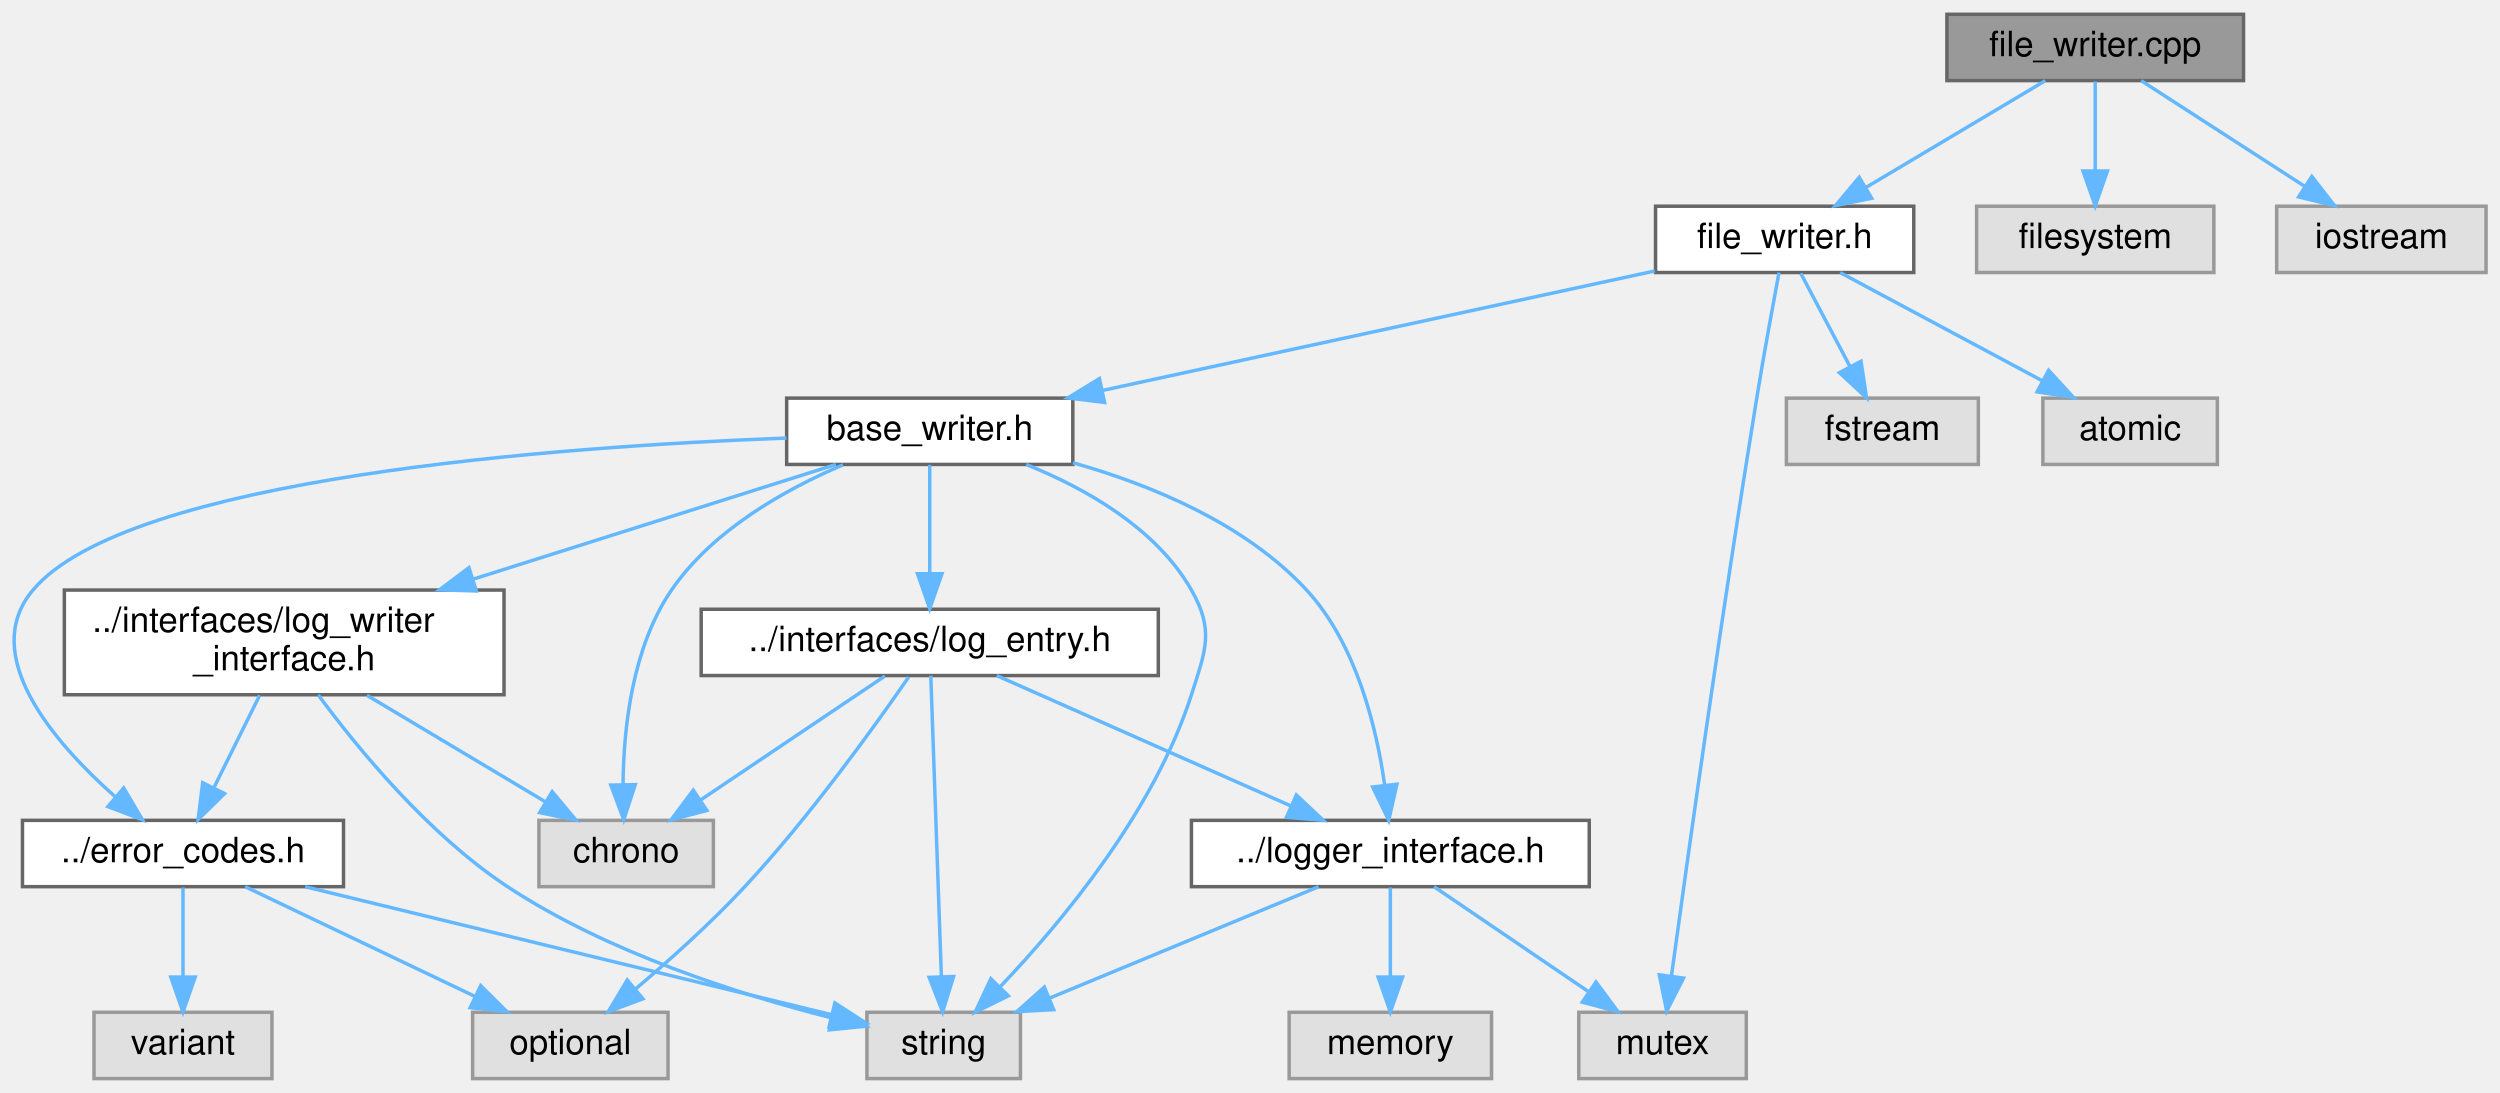
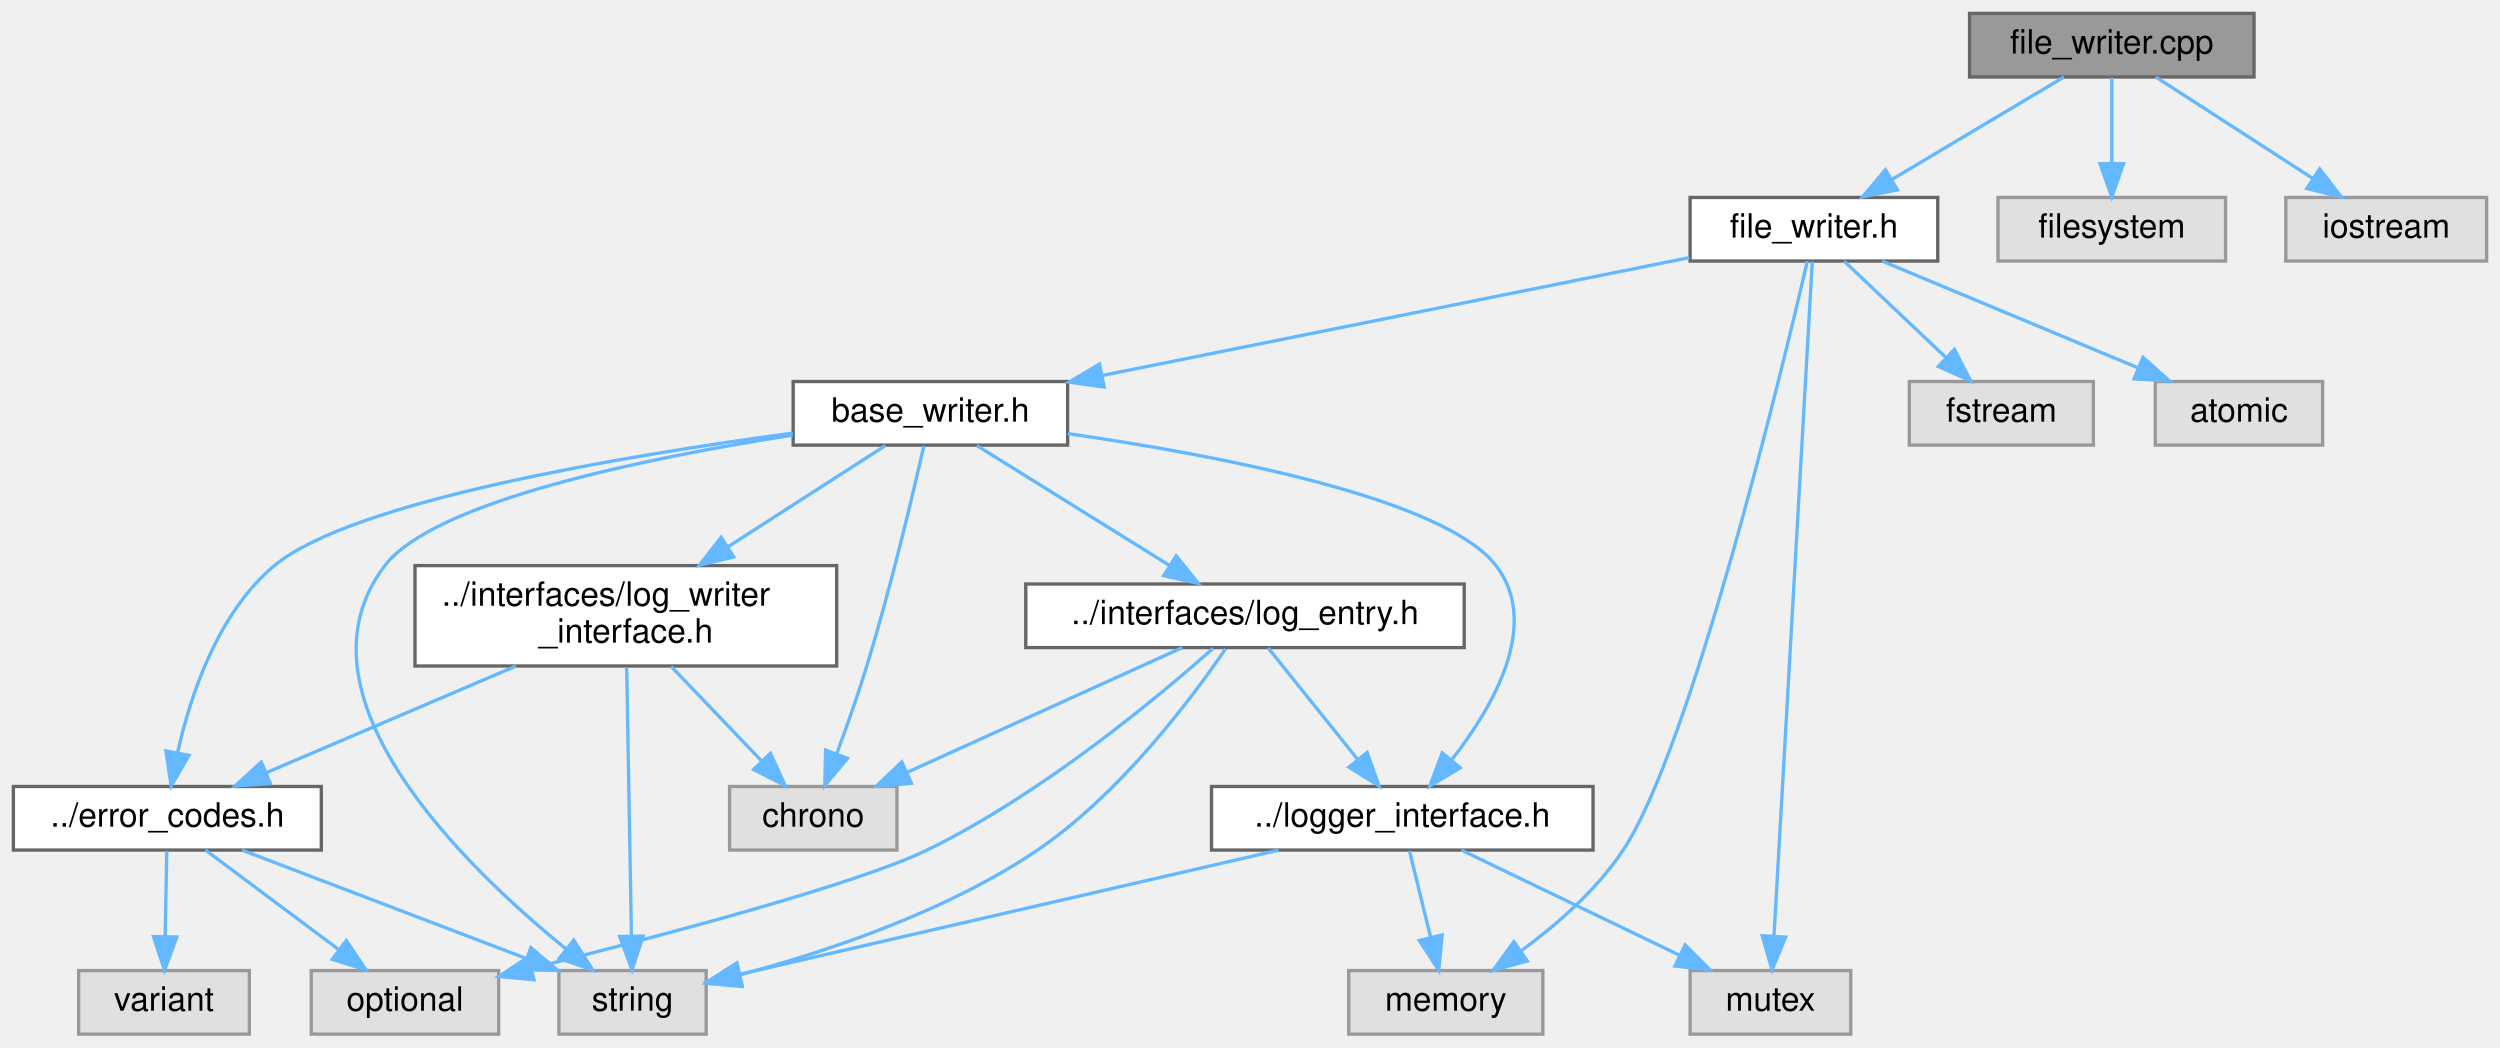
- <svg xmlns="http://www.w3.org/2000/svg" xmlns:xlink="http://www.w3.org/1999/xlink" width="716pt" height="313pt" viewBox="0.00 0.00 716.44 313.00">
+ <svg xmlns="http://www.w3.org/2000/svg" xmlns:xlink="http://www.w3.org/1999/xlink" width="747pt" height="313pt" viewBox="0.00 0.00 747.00 313.00">
  <g id="graph0" class="graph" transform="scale(1 1) rotate(0) translate(4 309)">
    <g id="Node000001" class="node">
      <g id="a_Node000001">
        <a xlink:title=" ">
-           <polygon fill="#999999" stroke="#666666" points="638.94,-305 553.94,-305 553.94,-286 638.94,-286 638.94,-305" />
-           <text text-anchor="middle" x="596.44" y="-293" font-family="Helvetica,sans-Serif" font-size="10.00">file_writer.cpp</text>
+           <polygon fill="#999999" stroke="#666666" points="669.5,-305 584.5,-305 584.5,-286 669.5,-286 669.5,-305" />
+           <text text-anchor="middle" x="627" y="-293" font-family="Helvetica,sans-Serif" font-size="10.00">file_writer.cpp</text>
        </a>
      </g>
    </g>
    <g id="Node000002" class="node">
      <g id="a_Node000002">
        <a xlink:href="file__writer_8h.html" target="_top" xlink:title=" ">
-           <polygon fill="white" stroke="#666666" points="544.44,-250 470.44,-250 470.44,-231 544.44,-231 544.44,-250" />
-           <text text-anchor="middle" x="507.44" y="-238" font-family="Helvetica,sans-Serif" font-size="10.00">file_writer.h</text>
+           <polygon fill="white" stroke="#666666" points="575,-250 501,-250 501,-231 575,-231 575,-250" />
+           <text text-anchor="middle" x="538" y="-238" font-family="Helvetica,sans-Serif" font-size="10.00">file_writer.h</text>
        </a>
      </g>
    </g>
    <g id="edge1_Node000001_Node000002" class="edge">
      <g id="a_edge1_Node000001_Node000002">
        <a xlink:title=" ">
-           <path fill="none" stroke="#63b8ff" d="M582.14,-285.98C568.34,-277.77 547.2,-265.18 530.92,-255.49" />
-           <polygon fill="#63b8ff" stroke="#63b8ff" points="532.38,-252.28 522,-250.17 528.8,-258.29 532.38,-252.28" />
+           <path fill="none" stroke="#63b8ff" d="M612.7,-285.98C598.9,-277.77 577.76,-265.18 561.49,-255.49" />
+           <polygon fill="#63b8ff" stroke="#63b8ff" points="562.94,-252.28 552.56,-250.17 559.36,-258.29 562.94,-252.28" />
        </a>
      </g>
    </g>
    <g id="Node000016" class="node">
      <g id="a_Node000016">
        <a xlink:title=" ">
-           <polygon fill="#e0e0e0" stroke="#999999" points="630.44,-250 562.44,-250 562.44,-231 630.44,-231 630.44,-250" />
-           <text text-anchor="middle" x="596.44" y="-238" font-family="Helvetica,sans-Serif" font-size="10.00">filesystem</text>
-         </a>
-       </g>
-     </g>
-     <g id="edge25_Node000001_Node000016" class="edge">
-       <g id="a_edge25_Node000001_Node000016">
-         <a xlink:title=" ">
-           <path fill="none" stroke="#63b8ff" d="M596.44,-285.75C596.44,-278.8 596.44,-268.85 596.44,-260.13" />
-           <polygon fill="#63b8ff" stroke="#63b8ff" points="599.94,-260.09 596.44,-250.09 592.94,-260.09 599.94,-260.09" />
+           <polygon fill="#e0e0e0" stroke="#999999" points="661,-250 593,-250 593,-231 661,-231 661,-250" />
+           <text text-anchor="middle" x="627" y="-238" font-family="Helvetica,sans-Serif" font-size="10.00">filesystem</text>
+         </a>
+       </g>
+     </g>
+     <g id="edge26_Node000001_Node000016" class="edge">
+       <g id="a_edge26_Node000001_Node000016">
+         <a xlink:title=" ">
+           <path fill="none" stroke="#63b8ff" d="M627,-285.75C627,-278.8 627,-268.85 627,-260.13" />
+           <polygon fill="#63b8ff" stroke="#63b8ff" points="630.5,-260.09 627,-250.09 623.5,-260.09 630.5,-260.09" />
        </a>
      </g>
    </g>
    <g id="Node000017" class="node">
      <g id="a_Node000017">
        <a xlink:title=" ">
-           <polygon fill="#e0e0e0" stroke="#999999" points="708.44,-250 648.44,-250 648.44,-231 708.44,-231 708.44,-250" />
-           <text text-anchor="middle" x="678.44" y="-238" font-family="Helvetica,sans-Serif" font-size="10.00">iostream</text>
-         </a>
-       </g>
-     </g>
-     <g id="edge26_Node000001_Node000017" class="edge">
-       <g id="a_edge26_Node000001_Node000017">
-         <a xlink:title=" ">
-           <path fill="none" stroke="#63b8ff" d="M609.61,-285.98C622.21,-277.84 641.44,-265.41 656.38,-255.76" />
-           <polygon fill="#63b8ff" stroke="#63b8ff" points="658.52,-258.54 665.02,-250.17 654.73,-252.66 658.52,-258.54" />
+           <polygon fill="#e0e0e0" stroke="#999999" points="739,-250 679,-250 679,-231 739,-231 739,-250" />
+           <text text-anchor="middle" x="709" y="-238" font-family="Helvetica,sans-Serif" font-size="10.00">iostream</text>
+         </a>
+       </g>
+     </g>
+     <g id="edge27_Node000001_Node000017" class="edge">
+       <g id="a_edge27_Node000001_Node000017">
+         <a xlink:title=" ">
+           <path fill="none" stroke="#63b8ff" d="M640.17,-285.98C652.77,-277.84 672,-265.41 686.94,-255.76" />
+           <polygon fill="#63b8ff" stroke="#63b8ff" points="689.09,-258.54 695.59,-250.17 685.29,-252.66 689.09,-258.54" />
        </a>
      </g>
    </g>
    <g id="Node000003" class="node">
      <g id="a_Node000003">
        <a xlink:href="base__writer_8h.html" target="_top" xlink:title=" ">
-           <polygon fill="white" stroke="#666666" points="303.44,-195 221.44,-195 221.44,-176 303.44,-176 303.44,-195" />
-           <text text-anchor="middle" x="262.44" y="-183" font-family="Helvetica,sans-Serif" font-size="10.00">base_writer.h</text>
+           <polygon fill="white" stroke="#666666" points="315,-195 233,-195 233,-176 315,-176 315,-195" />
+           <text text-anchor="middle" x="274" y="-183" font-family="Helvetica,sans-Serif" font-size="10.00">base_writer.h</text>
        </a>
      </g>
    </g>
    <g id="edge2_Node000002_Node000003" class="edge">
      <g id="a_edge2_Node000002_Node000003">
        <a xlink:title=" ">
-           <path fill="none" stroke="#63b8ff" d="M470.23,-231.45C427.95,-222.3 358.77,-207.34 311.96,-197.21" />
-           <polygon fill="#63b8ff" stroke="#63b8ff" points="312.55,-193.76 302.03,-195.07 311.07,-200.6 312.55,-193.76" />
+           <path fill="none" stroke="#63b8ff" d="M500.74,-232.02C454.9,-222.82 376.85,-207.15 325.35,-196.81" />
+           <polygon fill="#63b8ff" stroke="#63b8ff" points="325.92,-193.35 315.42,-194.82 324.54,-200.22 325.92,-193.35" />
+         </a>
+       </g>
+     </g>
+     <g id="Node000007" class="node">
+       <g id="a_Node000007">
+         <a xlink:title=" ">
+           <polygon fill="#e0e0e0" stroke="#999999" points="457,-19 399,-19 399,0 457,0 457,-19" />
+           <text text-anchor="middle" x="428" y="-7" font-family="Helvetica,sans-Serif" font-size="10.00">memory</text>
+         </a>
+       </g>
+     </g>
+     <g id="edge25_Node000002_Node000007" class="edge">
+       <g id="a_edge25_Node000002_Node000007">
+         <a xlink:title=" ">
+           <path fill="none" stroke="#63b8ff" d="M536.04,-230.97C528.58,-198.86 501.3,-85.59 481,-55 473.11,-43.11 461.14,-32.68 450.56,-24.91" />
+           <polygon fill="#63b8ff" stroke="#63b8ff" points="452.34,-21.88 442.13,-19.03 448.34,-27.62 452.34,-21.88" />
        </a>
      </g>
    </g>
    <g id="Node000008" class="node">
      <g id="a_Node000008">
        <a xlink:title=" ">
-           <polygon fill="#e0e0e0" stroke="#999999" points="496.44,-19 448.44,-19 448.44,0 496.44,0 496.44,-19" />
-           <text text-anchor="middle" x="472.44" y="-7" font-family="Helvetica,sans-Serif" font-size="10.00">mutex</text>
+           <polygon fill="#e0e0e0" stroke="#999999" points="549,-19 501,-19 501,0 549,0 549,-19" />
+           <text text-anchor="middle" x="525" y="-7" font-family="Helvetica,sans-Serif" font-size="10.00">mutex</text>
        </a>
      </g>
    </g>
    <g id="edge23_Node000002_Node000008" class="edge">
      <g id="a_edge23_Node000002_Node000008">
        <a xlink:title=" ">
-           <path fill="none" stroke="#63b8ff" d="M505.82,-230.98C504.14,-222.04 501.48,-207.55 499.44,-195 489.61,-134.69 479.6,-63.02 475.01,-29.52" />
-           <polygon fill="#63b8ff" stroke="#63b8ff" points="478.45,-28.79 473.63,-19.35 471.51,-29.73 478.45,-28.79" />
+           <path fill="none" stroke="#63b8ff" d="M537.51,-230.8C535.6,-197.29 528.72,-76.08 526.06,-29.2" />
+           <polygon fill="#63b8ff" stroke="#63b8ff" points="529.56,-28.99 525.49,-19.21 522.57,-29.39 529.56,-28.99" />
        </a>
      </g>
    </g>
    <g id="Node000014" class="node">
      <g id="a_Node000014">
        <a xlink:title=" ">
-           <polygon fill="#e0e0e0" stroke="#999999" points="562.94,-195 507.94,-195 507.94,-176 562.94,-176 562.94,-195" />
-           <text text-anchor="middle" x="535.44" y="-183" font-family="Helvetica,sans-Serif" font-size="10.00">fstream</text>
+           <polygon fill="#e0e0e0" stroke="#999999" points="621.5,-195 566.5,-195 566.5,-176 621.5,-176 621.5,-195" />
+           <text text-anchor="middle" x="594" y="-183" font-family="Helvetica,sans-Serif" font-size="10.00">fstream</text>
        </a>
      </g>
    </g>
    <g id="edge22_Node000002_Node000014" class="edge">
      <g id="a_edge22_Node000002_Node000014">
        <a xlink:title=" ">
-           <path fill="none" stroke="#63b8ff" d="M512.06,-230.75C515.89,-223.49 521.46,-212.95 526.2,-203.98" />
-           <polygon fill="#63b8ff" stroke="#63b8ff" points="529.32,-205.57 530.9,-195.09 523.13,-202.3 529.32,-205.57" />
+           <path fill="none" stroke="#63b8ff" d="M547,-230.98C555.19,-223.23 567.51,-211.58 577.47,-202.14" />
+           <polygon fill="#63b8ff" stroke="#63b8ff" points="579.98,-204.59 584.84,-195.17 575.17,-199.5 579.98,-204.59" />
        </a>
      </g>
    </g>
    <g id="Node000015" class="node">
      <g id="a_Node000015">
        <a xlink:title=" ">
-           <polygon fill="#e0e0e0" stroke="#999999" points="631.44,-195 581.44,-195 581.44,-176 631.44,-176 631.44,-195" />
-           <text text-anchor="middle" x="606.44" y="-183" font-family="Helvetica,sans-Serif" font-size="10.00">atomic</text>
+           <polygon fill="#e0e0e0" stroke="#999999" points="690,-195 640,-195 640,-176 690,-176 690,-195" />
+           <text text-anchor="middle" x="665" y="-183" font-family="Helvetica,sans-Serif" font-size="10.00">atomic</text>
        </a>
      </g>
    </g>
    <g id="edge24_Node000002_Node000015" class="edge">
      <g id="a_edge24_Node000002_Node000015">
        <a xlink:title=" ">
-           <path fill="none" stroke="#63b8ff" d="M523.34,-230.98C538.98,-222.61 563.09,-209.7 581.32,-199.95" />
-           <polygon fill="#63b8ff" stroke="#63b8ff" points="583.08,-202.98 590.24,-195.17 579.77,-196.8 583.08,-202.98" />
+           <path fill="none" stroke="#63b8ff" d="M558.4,-230.98C579.02,-222.38 611.11,-208.99 634.69,-199.15" />
+           <polygon fill="#63b8ff" stroke="#63b8ff" points="636.34,-202.25 644.22,-195.17 633.65,-195.79 636.34,-202.25" />
        </a>
      </g>
    </g>
    <g id="Node000004" class="node">
      <g id="a_Node000004">
        <a xlink:title=" ">
-           <polygon fill="#e0e0e0" stroke="#999999" points="288.44,-19 244.44,-19 244.44,0 288.44,0 288.44,-19" />
-           <text text-anchor="middle" x="266.44" y="-7" font-family="Helvetica,sans-Serif" font-size="10.00">string</text>
+           <polygon fill="#e0e0e0" stroke="#999999" points="207,-19 163,-19 163,0 207,0 207,-19" />
+           <text text-anchor="middle" x="185" y="-7" font-family="Helvetica,sans-Serif" font-size="10.00">string</text>
        </a>
      </g>
    </g>
    <g id="edge3_Node000003_Node000004" class="edge">
      <g id="a_edge3_Node000003_Node000004">
        <a xlink:title=" ">
-           <path fill="none" stroke="#63b8ff" d="M290.09,-175.98C307.02,-169.17 327.32,-157.76 337.44,-140 344.04,-128.41 341.5,-122.7 337.44,-110 326.72,-76.52 300.15,-44.71 282.73,-26.43" />
-           <polygon fill="#63b8ff" stroke="#63b8ff" points="284.96,-23.71 275.45,-19.02 279.96,-28.61 284.96,-23.71" />
+           <path fill="none" stroke="#63b8ff" d="M232.81,-178.98C189.54,-172.24 125.73,-159.29 111,-140 81.7,-101.62 134.34,-50.45 165.1,-25.48" />
+           <polygon fill="#63b8ff" stroke="#63b8ff" points="167.43,-28.1 173.11,-19.16 163.09,-22.61 167.43,-28.1" />
        </a>
      </g>
    </g>
    <g id="Node000005" class="node">
      <g id="a_Node000005">
        <a xlink:title=" ">
-           <polygon fill="#e0e0e0" stroke="#999999" points="200.44,-74 150.44,-74 150.44,-55 200.44,-55 200.44,-74" />
-           <text text-anchor="middle" x="175.44" y="-62" font-family="Helvetica,sans-Serif" font-size="10.00">chrono</text>
+           <polygon fill="#e0e0e0" stroke="#999999" points="264,-74 214,-74 214,-55 264,-55 264,-74" />
+           <text text-anchor="middle" x="239" y="-62" font-family="Helvetica,sans-Serif" font-size="10.00">chrono</text>
        </a>
      </g>
    </g>
    <g id="edge4_Node000003_Node000005" class="edge">
      <g id="a_edge4_Node000003_Node000005">
        <a xlink:title=" ">
-           <path fill="none" stroke="#63b8ff" d="M237.58,-175.88C221.03,-168.83 200.22,-157.19 188.44,-140 177.21,-123.62 174.71,-100.58 174.55,-84.48" />
-           <polygon fill="#63b8ff" stroke="#63b8ff" points="178.05,-84.23 174.75,-74.17 171.05,-84.1 178.05,-84.23" />
+           <path fill="none" stroke="#63b8ff" d="M272.04,-175.71C268.86,-161.7 262.2,-133.48 255,-110 252.32,-101.27 248.95,-91.72 245.99,-83.72" />
+           <polygon fill="#63b8ff" stroke="#63b8ff" points="249.24,-82.41 242.44,-74.28 242.69,-84.87 249.24,-82.41" />
        </a>
      </g>
    </g>
    <g id="Node000006" class="node">
      <g id="a_Node000006">
        <a xlink:href="logger__interface_8h.html" target="_top" xlink:title=" ">
-           <polygon fill="white" stroke="#666666" points="451.44,-74 337.44,-74 337.44,-55 451.44,-55 451.44,-74" />
-           <text text-anchor="middle" x="394.44" y="-62" font-family="Helvetica,sans-Serif" font-size="10.00">../logger_interface.h</text>
+           <polygon fill="white" stroke="#666666" points="472,-74 358,-74 358,-55 472,-55 472,-74" />
+           <text text-anchor="middle" x="415" y="-62" font-family="Helvetica,sans-Serif" font-size="10.00">../logger_interface.h</text>
        </a>
      </g>
    </g>
    <g id="edge5_Node000003_Node000006" class="edge">
      <g id="a_edge5_Node000003_Node000006">
        <a xlink:title=" ">
-           <path fill="none" stroke="#63b8ff" d="M303.49,-176.48C326.03,-170.1 352.89,-158.99 370.44,-140 384.67,-124.59 390.47,-100.67 392.82,-84.11" />
-           <polygon fill="#63b8ff" stroke="#63b8ff" points="396.32,-84.35 393.97,-74.02 389.36,-83.56 396.32,-84.35" />
+           <path fill="none" stroke="#63b8ff" d="M315.07,-179.44C359.93,-172.97 427.49,-160.13 443,-140 456.38,-122.64 442.43,-98.19 429.88,-82.1" />
+           <polygon fill="#63b8ff" stroke="#63b8ff" points="432.32,-79.57 423.23,-74.12 426.94,-84.05 432.32,-79.57" />
        </a>
      </g>
    </g>
    <g id="Node000009" class="node">
      <g id="a_Node000009">
        <a xlink:href="error__codes_8h.html" target="_top" xlink:title=" ">
-           <polygon fill="white" stroke="#666666" points="94.44,-74 2.44,-74 2.44,-55 94.44,-55 94.44,-74" />
-           <text text-anchor="middle" x="48.44" y="-62" font-family="Helvetica,sans-Serif" font-size="10.00">../error_codes.h</text>
+           <polygon fill="white" stroke="#666666" points="92,-74 0,-74 0,-55 92,-55 92,-74" />
+           <text text-anchor="middle" x="46" y="-62" font-family="Helvetica,sans-Serif" font-size="10.00">../error_codes.h</text>
        </a>
      </g>
    </g>
    <g id="edge9_Node000003_Node000009" class="edge">
      <g id="a_edge9_Node000003_Node000009">
        <a xlink:title=" ">
-           <path fill="none" stroke="#63b8ff" d="M221.38,-183.56C155.94,-181.11 32.56,-172.22 5.44,-140 -10.16,-121.47 11.26,-96.52 29.06,-80.72" />
-           <polygon fill="#63b8ff" stroke="#63b8ff" points="31.44,-83.29 36.83,-74.16 26.93,-77.94 31.44,-83.29" />
+           <path fill="none" stroke="#63b8ff" d="M232.87,-179.59C182.55,-172.84 101.2,-159.31 78,-140 61.05,-125.89 52.86,-101.15 49.06,-84.07" />
+           <polygon fill="#63b8ff" stroke="#63b8ff" points="52.47,-83.3 47.14,-74.14 45.6,-84.62 52.47,-83.3" />
        </a>
      </g>
    </g>
    <g id="Node000012" class="node">
      <g id="a_Node000012">
        <a xlink:href="log__writer__interface_8h.html" target="_top" xlink:title=" ">
-           <polygon fill="white" stroke="#666666" points="140.44,-140 14.44,-140 14.44,-110 140.44,-110 140.44,-140" />
-           <text text-anchor="start" x="22.44" y="-128" font-family="Helvetica,sans-Serif" font-size="10.00">../interfaces/log_writer</text>
-           <text text-anchor="middle" x="77.44" y="-117" font-family="Helvetica,sans-Serif" font-size="10.00">_interface.h</text>
+           <polygon fill="white" stroke="#666666" points="246,-140 120,-140 120,-110 246,-110 246,-140" />
+           <text text-anchor="start" x="128" y="-128" font-family="Helvetica,sans-Serif" font-size="10.00">../interfaces/log_writer</text>
+           <text text-anchor="middle" x="183" y="-117" font-family="Helvetica,sans-Serif" font-size="10.00">_interface.h</text>
        </a>
      </g>
    </g>
    <g id="edge13_Node000003_Node000012" class="edge">
      <g id="a_edge13_Node000003_Node000012">
        <a xlink:title=" ">
-           <path fill="none" stroke="#63b8ff" d="M235.54,-175.99C208.45,-167.43 165.89,-153.97 131.76,-143.18" />
-           <polygon fill="#63b8ff" stroke="#63b8ff" points="132.5,-139.74 121.91,-140.06 130.39,-146.42 132.5,-139.74" />
+           <path fill="none" stroke="#63b8ff" d="M260.57,-175.87C248.23,-167.93 229.47,-155.87 213.49,-145.6" />
+           <polygon fill="#63b8ff" stroke="#63b8ff" points="215.26,-142.58 204.96,-140.11 211.48,-148.47 215.26,-142.58" />
        </a>
      </g>
    </g>
    <g id="Node000013" class="node">
      <g id="a_Node000013">
        <a xlink:href="log__entry_8h.html" target="_top" xlink:title=" ">
-           <polygon fill="white" stroke="#666666" points="327.94,-134.5 196.94,-134.5 196.94,-115.5 327.94,-115.5 327.94,-134.5" />
-           <text text-anchor="middle" x="262.44" y="-122.5" font-family="Helvetica,sans-Serif" font-size="10.00">../interfaces/log_entry.h</text>
+           <polygon fill="white" stroke="#666666" points="433.5,-134.5 302.5,-134.5 302.5,-115.5 433.5,-115.5 433.5,-134.5" />
+           <text text-anchor="middle" x="368" y="-122.5" font-family="Helvetica,sans-Serif" font-size="10.00">../interfaces/log_entry.h</text>
        </a>
      </g>
    </g>
    <g id="edge17_Node000003_Node000013" class="edge">
      <g id="a_edge17_Node000003_Node000013">
        <a xlink:title=" ">
-           <path fill="none" stroke="#63b8ff" d="M262.44,-175.87C262.44,-167.75 262.44,-155.31 262.44,-144.89" />
-           <polygon fill="#63b8ff" stroke="#63b8ff" points="265.94,-144.67 262.44,-134.67 258.94,-144.67 265.94,-144.67" />
+           <path fill="none" stroke="#63b8ff" d="M287.87,-175.87C303,-166.45 327.46,-151.23 345.38,-140.08" />
+           <polygon fill="#63b8ff" stroke="#63b8ff" points="347.43,-142.92 354.07,-134.67 343.73,-136.98 347.43,-142.92" />
        </a>
      </g>
    </g>
    <g id="edge8_Node000006_Node000004" class="edge">
      <g id="a_edge8_Node000006_Node000004">
        <a xlink:title=" ">
-           <path fill="none" stroke="#63b8ff" d="M373.87,-54.98C353,-46.34 320.47,-32.87 296.66,-23.02" />
-           <polygon fill="#63b8ff" stroke="#63b8ff" points="297.96,-19.76 287.38,-19.17 295.28,-26.23 297.96,-19.76" />
-         </a>
-       </g>
-     </g>
-     <g id="Node000007" class="node">
-       <g id="a_Node000007">
-         <a xlink:title=" ">
-           <polygon fill="#e0e0e0" stroke="#999999" points="423.44,-19 365.44,-19 365.44,0 423.44,0 423.44,-19" />
-           <text text-anchor="middle" x="394.44" y="-7" font-family="Helvetica,sans-Serif" font-size="10.00">memory</text>
+           <path fill="none" stroke="#63b8ff" d="M378.05,-54.98C333.47,-44.71 259.27,-27.61 217.02,-17.88" />
+           <polygon fill="#63b8ff" stroke="#63b8ff" points="217.79,-14.46 207.26,-15.63 216.21,-21.28 217.79,-14.46" />
        </a>
      </g>
    </g>
    <g id="edge6_Node000006_Node000007" class="edge">
      <g id="a_edge6_Node000006_Node000007">
        <a xlink:title=" ">
-           <path fill="none" stroke="#63b8ff" d="M394.44,-54.75C394.44,-47.8 394.44,-37.85 394.44,-29.13" />
-           <polygon fill="#63b8ff" stroke="#63b8ff" points="397.94,-29.09 394.44,-19.09 390.94,-29.09 397.94,-29.09" />
+           <path fill="none" stroke="#63b8ff" d="M417.15,-54.75C418.87,-47.72 421.35,-37.62 423.5,-28.84" />
+           <polygon fill="#63b8ff" stroke="#63b8ff" points="426.91,-29.63 425.89,-19.09 420.11,-27.97 426.91,-29.63" />
        </a>
      </g>
    </g>
    <g id="edge7_Node000006_Node000008" class="edge">
      <g id="a_edge7_Node000006_Node000008">
        <a xlink:title=" ">
-           <path fill="none" stroke="#63b8ff" d="M406.97,-54.98C418.84,-46.92 436.9,-34.65 451.05,-25.03" />
-           <polygon fill="#63b8ff" stroke="#63b8ff" points="453.37,-27.69 459.68,-19.17 449.44,-21.9 453.37,-27.69" />
+           <path fill="none" stroke="#63b8ff" d="M432.67,-54.98C450.29,-46.5 477.58,-33.35 497.93,-23.54" />
+           <polygon fill="#63b8ff" stroke="#63b8ff" points="499.52,-26.66 507.01,-19.17 496.48,-20.36 499.52,-26.66" />
        </a>
      </g>
    </g>
    <g id="edge10_Node000009_Node000004" class="edge">
      <g id="a_edge10_Node000009_Node000004">
        <a xlink:title=" ">
-           <path fill="none" stroke="#63b8ff" d="M83.46,-54.98C125.09,-44.86 193.98,-28.11 234.3,-18.31" />
-           <polygon fill="#63b8ff" stroke="#63b8ff" points="235.26,-21.68 244.15,-15.92 233.6,-14.88 235.26,-21.68" />
+           <path fill="none" stroke="#63b8ff" d="M68.33,-54.98C91.33,-46.21 127.38,-32.47 153.32,-22.58" />
+           <polygon fill="#63b8ff" stroke="#63b8ff" points="154.63,-25.83 162.72,-18.99 152.13,-19.29 154.63,-25.83" />
        </a>
      </g>
    </g>
    <g id="Node000010" class="node">
      <g id="a_Node000010">
        <a xlink:title=" ">
-           <polygon fill="#e0e0e0" stroke="#999999" points="187.44,-19 131.44,-19 131.44,0 187.44,0 187.44,-19" />
-           <text text-anchor="middle" x="159.44" y="-7" font-family="Helvetica,sans-Serif" font-size="10.00">optional</text>
+           <polygon fill="#e0e0e0" stroke="#999999" points="145,-19 89,-19 89,0 145,0 145,-19" />
+           <text text-anchor="middle" x="117" y="-7" font-family="Helvetica,sans-Serif" font-size="10.00">optional</text>
        </a>
      </g>
    </g>
    <g id="edge11_Node000009_Node000010" class="edge">
      <g id="a_edge11_Node000009_Node000010">
        <a xlink:title=" ">
-           <path fill="none" stroke="#63b8ff" d="M66.27,-54.98C84.05,-46.5 111.58,-33.35 132.12,-23.54" />
-           <polygon fill="#63b8ff" stroke="#63b8ff" points="133.76,-26.64 141.28,-19.17 130.75,-20.32 133.76,-26.64" />
+           <path fill="none" stroke="#63b8ff" d="M57.41,-54.98C68.11,-47 84.34,-34.88 97.16,-25.31" />
+           <polygon fill="#63b8ff" stroke="#63b8ff" points="99.47,-27.96 105.39,-19.17 95.28,-22.35 99.47,-27.96" />
        </a>
      </g>
    </g>
    <g id="Node000011" class="node">
      <g id="a_Node000011">
        <a xlink:title=" ">
-           <polygon fill="#e0e0e0" stroke="#999999" points="73.94,-19 22.94,-19 22.94,0 73.94,0 73.94,-19" />
-           <text text-anchor="middle" x="48.44" y="-7" font-family="Helvetica,sans-Serif" font-size="10.00">variant</text>
+           <polygon fill="#e0e0e0" stroke="#999999" points="70.5,-19 19.5,-19 19.5,0 70.5,0 70.5,-19" />
+           <text text-anchor="middle" x="45" y="-7" font-family="Helvetica,sans-Serif" font-size="10.00">variant</text>
        </a>
      </g>
    </g>
    <g id="edge12_Node000009_Node000011" class="edge">
      <g id="a_edge12_Node000009_Node000011">
        <a xlink:title=" ">
-           <path fill="none" stroke="#63b8ff" d="M48.44,-54.75C48.44,-47.8 48.44,-37.85 48.44,-29.13" />
-           <polygon fill="#63b8ff" stroke="#63b8ff" points="51.94,-29.09 48.44,-19.09 44.94,-29.09 51.94,-29.09" />
+           <path fill="none" stroke="#63b8ff" d="M45.83,-54.75C45.7,-47.8 45.52,-37.85 45.35,-29.13" />
+           <polygon fill="#63b8ff" stroke="#63b8ff" points="48.85,-29.02 45.16,-19.09 41.85,-29.15 48.85,-29.02" />
        </a>
      </g>
    </g>
    <g id="edge14_Node000012_Node000004" class="edge">
      <g id="a_edge14_Node000012_Node000004">
        <a xlink:title=" ">
-           <path fill="none" stroke="#63b8ff" d="M87.21,-109.94C98.6,-94.5 118.79,-69.92 141.44,-55 170.14,-36.09 207.84,-24.11 234.31,-17.4" />
-           <polygon fill="#63b8ff" stroke="#63b8ff" points="235.31,-20.76 244.2,-15.01 233.66,-13.96 235.31,-20.76" />
+           <path fill="none" stroke="#63b8ff" d="M183.25,-109.63C183.61,-89.21 184.27,-51.81 184.67,-29.24" />
+           <polygon fill="#63b8ff" stroke="#63b8ff" points="188.17,-29.29 184.85,-19.23 181.17,-29.17 188.17,-29.29" />
        </a>
      </g>
    </g>
    <g id="edge15_Node000012_Node000005" class="edge">
      <g id="a_edge15_Node000012_Node000005">
        <a xlink:title=" ">
-           <path fill="none" stroke="#63b8ff" d="M101.16,-109.84C116.64,-100.6 136.76,-88.59 152.15,-79.4" />
-           <polygon fill="#63b8ff" stroke="#63b8ff" points="154.25,-82.23 161.04,-74.09 150.66,-76.21 154.25,-82.23" />
+           <path fill="none" stroke="#63b8ff" d="M196.56,-109.84C204.68,-101.35 215.05,-90.52 223.5,-81.69" />
+           <polygon fill="#63b8ff" stroke="#63b8ff" points="226.22,-83.91 230.61,-74.27 221.17,-79.07 226.22,-83.91" />
        </a>
      </g>
    </g>
    <g id="edge16_Node000012_Node000009" class="edge">
      <g id="a_edge16_Node000012_Node000009">
        <a xlink:title=" ">
-           <path fill="none" stroke="#63b8ff" d="M70.42,-109.84C66.47,-101.87 61.49,-91.84 57.28,-83.33" />
-           <polygon fill="#63b8ff" stroke="#63b8ff" points="60.36,-81.67 52.78,-74.27 54.09,-84.78 60.36,-81.67" />
+           <path fill="none" stroke="#63b8ff" d="M150.19,-109.99C127.53,-100.31 97.65,-87.56 75.7,-78.18" />
+           <polygon fill="#63b8ff" stroke="#63b8ff" points="76.8,-74.85 66.23,-74.14 74.05,-81.29 76.8,-74.85" />
        </a>
      </g>
    </g>
    <g id="edge18_Node000013_Node000004" class="edge">
      <g id="a_edge18_Node000013_Node000004">
        <a xlink:title=" ">
-           <path fill="none" stroke="#63b8ff" d="M262.74,-115.47C263.38,-97.23 264.9,-54.07 265.78,-29.14" />
-           <polygon fill="#63b8ff" stroke="#63b8ff" points="269.28,-29.25 266.13,-19.13 262.28,-29 269.28,-29.25" />
+           <path fill="none" stroke="#63b8ff" d="M362.19,-115.11C352.29,-100.61 330.8,-71.8 306,-55 278.64,-36.46 242.59,-24.5 216.97,-17.7" />
+           <polygon fill="#63b8ff" stroke="#63b8ff" points="217.58,-14.25 207.03,-15.18 215.86,-21.03 217.58,-14.25" />
        </a>
      </g>
    </g>
    <g id="edge19_Node000013_Node000005" class="edge">
      <g id="a_edge19_Node000013_Node000005">
        <a xlink:title=" ">
-           <path fill="none" stroke="#63b8ff" d="M249.6,-115.37C235.72,-106.04 213.37,-91.01 196.83,-79.88" />
-           <polygon fill="#63b8ff" stroke="#63b8ff" points="198.58,-76.84 188.33,-74.17 194.67,-82.65 198.58,-76.84" />
+           <path fill="none" stroke="#63b8ff" d="M349.24,-115.49C327.65,-105.7 291.97,-89.52 267.07,-78.23" />
+           <polygon fill="#63b8ff" stroke="#63b8ff" points="268.33,-74.96 257.78,-74.02 265.44,-81.33 268.33,-74.96" />
        </a>
      </g>
    </g>
    <g id="edge21_Node000013_Node000006" class="edge">
      <g id="a_edge21_Node000013_Node000006">
        <a xlink:title=" ">
-           <path fill="none" stroke="#63b8ff" d="M281.63,-115.49C303.82,-105.66 340.56,-89.38 366.05,-78.08" />
-           <polygon fill="#63b8ff" stroke="#63b8ff" points="367.5,-81.27 375.22,-74.02 364.66,-74.87 367.5,-81.27" />
+           <path fill="none" stroke="#63b8ff" d="M374.94,-115.37C381.95,-106.64 392.96,-92.93 401.67,-82.09" />
+           <polygon fill="#63b8ff" stroke="#63b8ff" points="404.5,-84.16 408.04,-74.17 399.04,-79.77 404.5,-84.16" />
        </a>
      </g>
    </g>
    <g id="edge20_Node000013_Node000010" class="edge">
      <g id="a_edge20_Node000013_Node000010">
        <a xlink:title=" ">
-           <path fill="none" stroke="#63b8ff" d="M256.41,-115.08C247.05,-101.51 228.16,-75.13 209.44,-55 199.77,-44.6 187.93,-33.99 178.21,-25.74" />
-           <polygon fill="#63b8ff" stroke="#63b8ff" points="180.24,-22.87 170.31,-19.16 175.75,-28.25 180.24,-22.87" />
+           <path fill="none" stroke="#63b8ff" d="M358.49,-115.3C342.17,-100.81 307.27,-71.68 273,-55 252.21,-44.88 193.91,-29.43 154.77,-19.66" />
+           <polygon fill="#63b8ff" stroke="#63b8ff" points="155.57,-16.25 145.02,-17.24 153.88,-23.04 155.57,-16.25" />
        </a>
      </g>
    </g>
  </g>
</svg>
